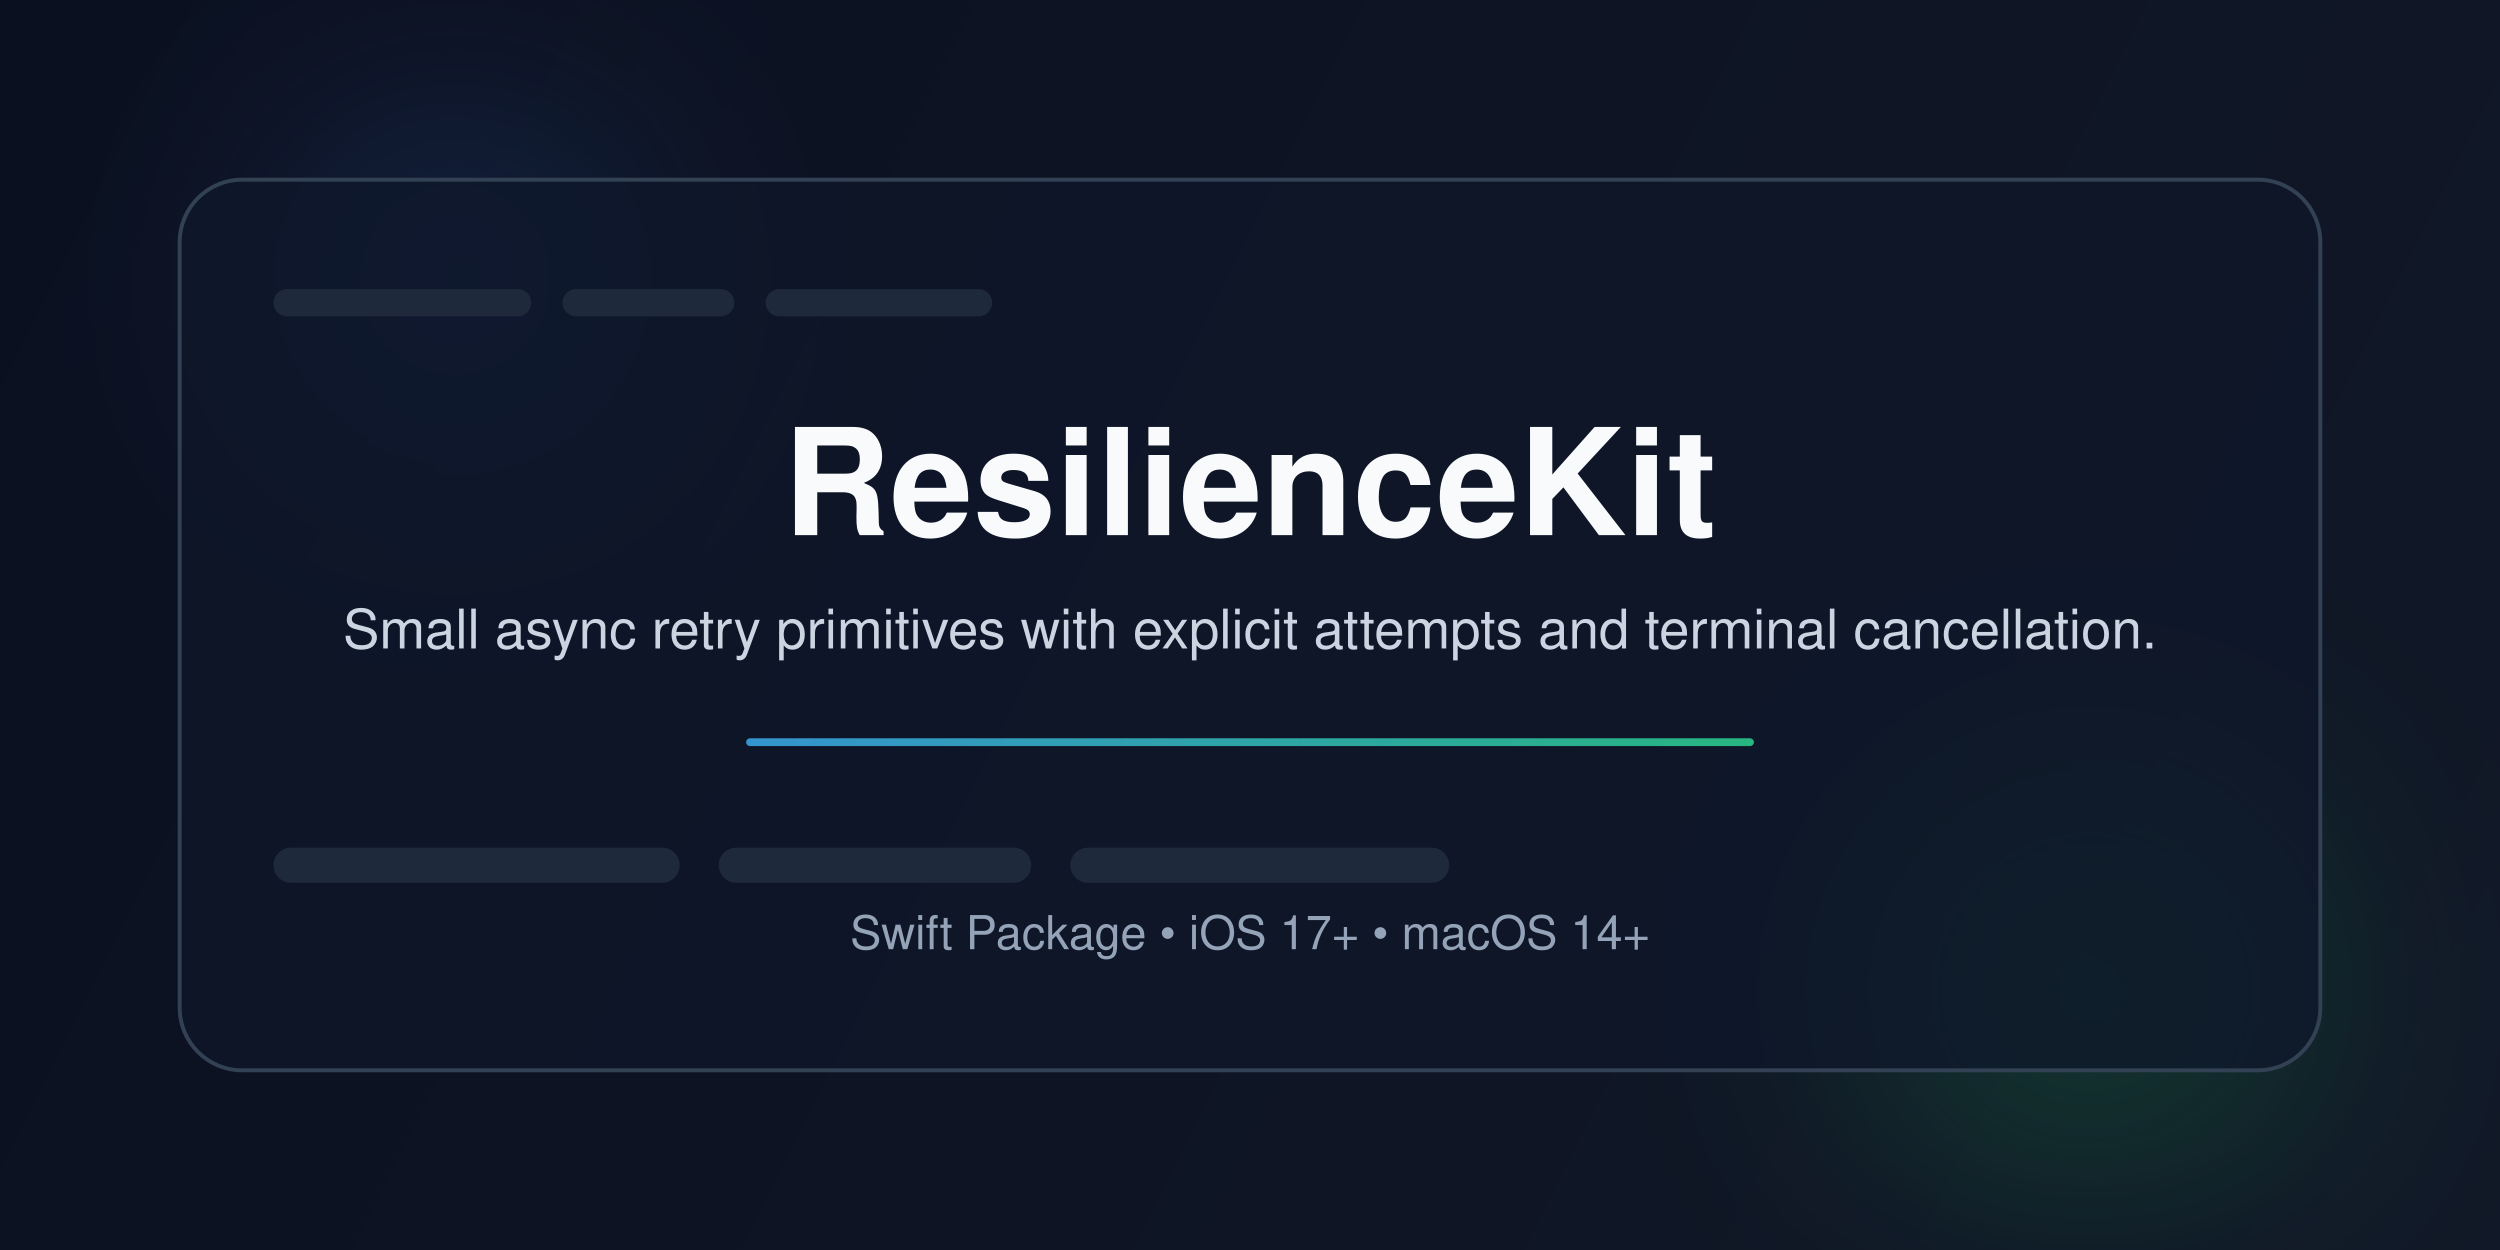
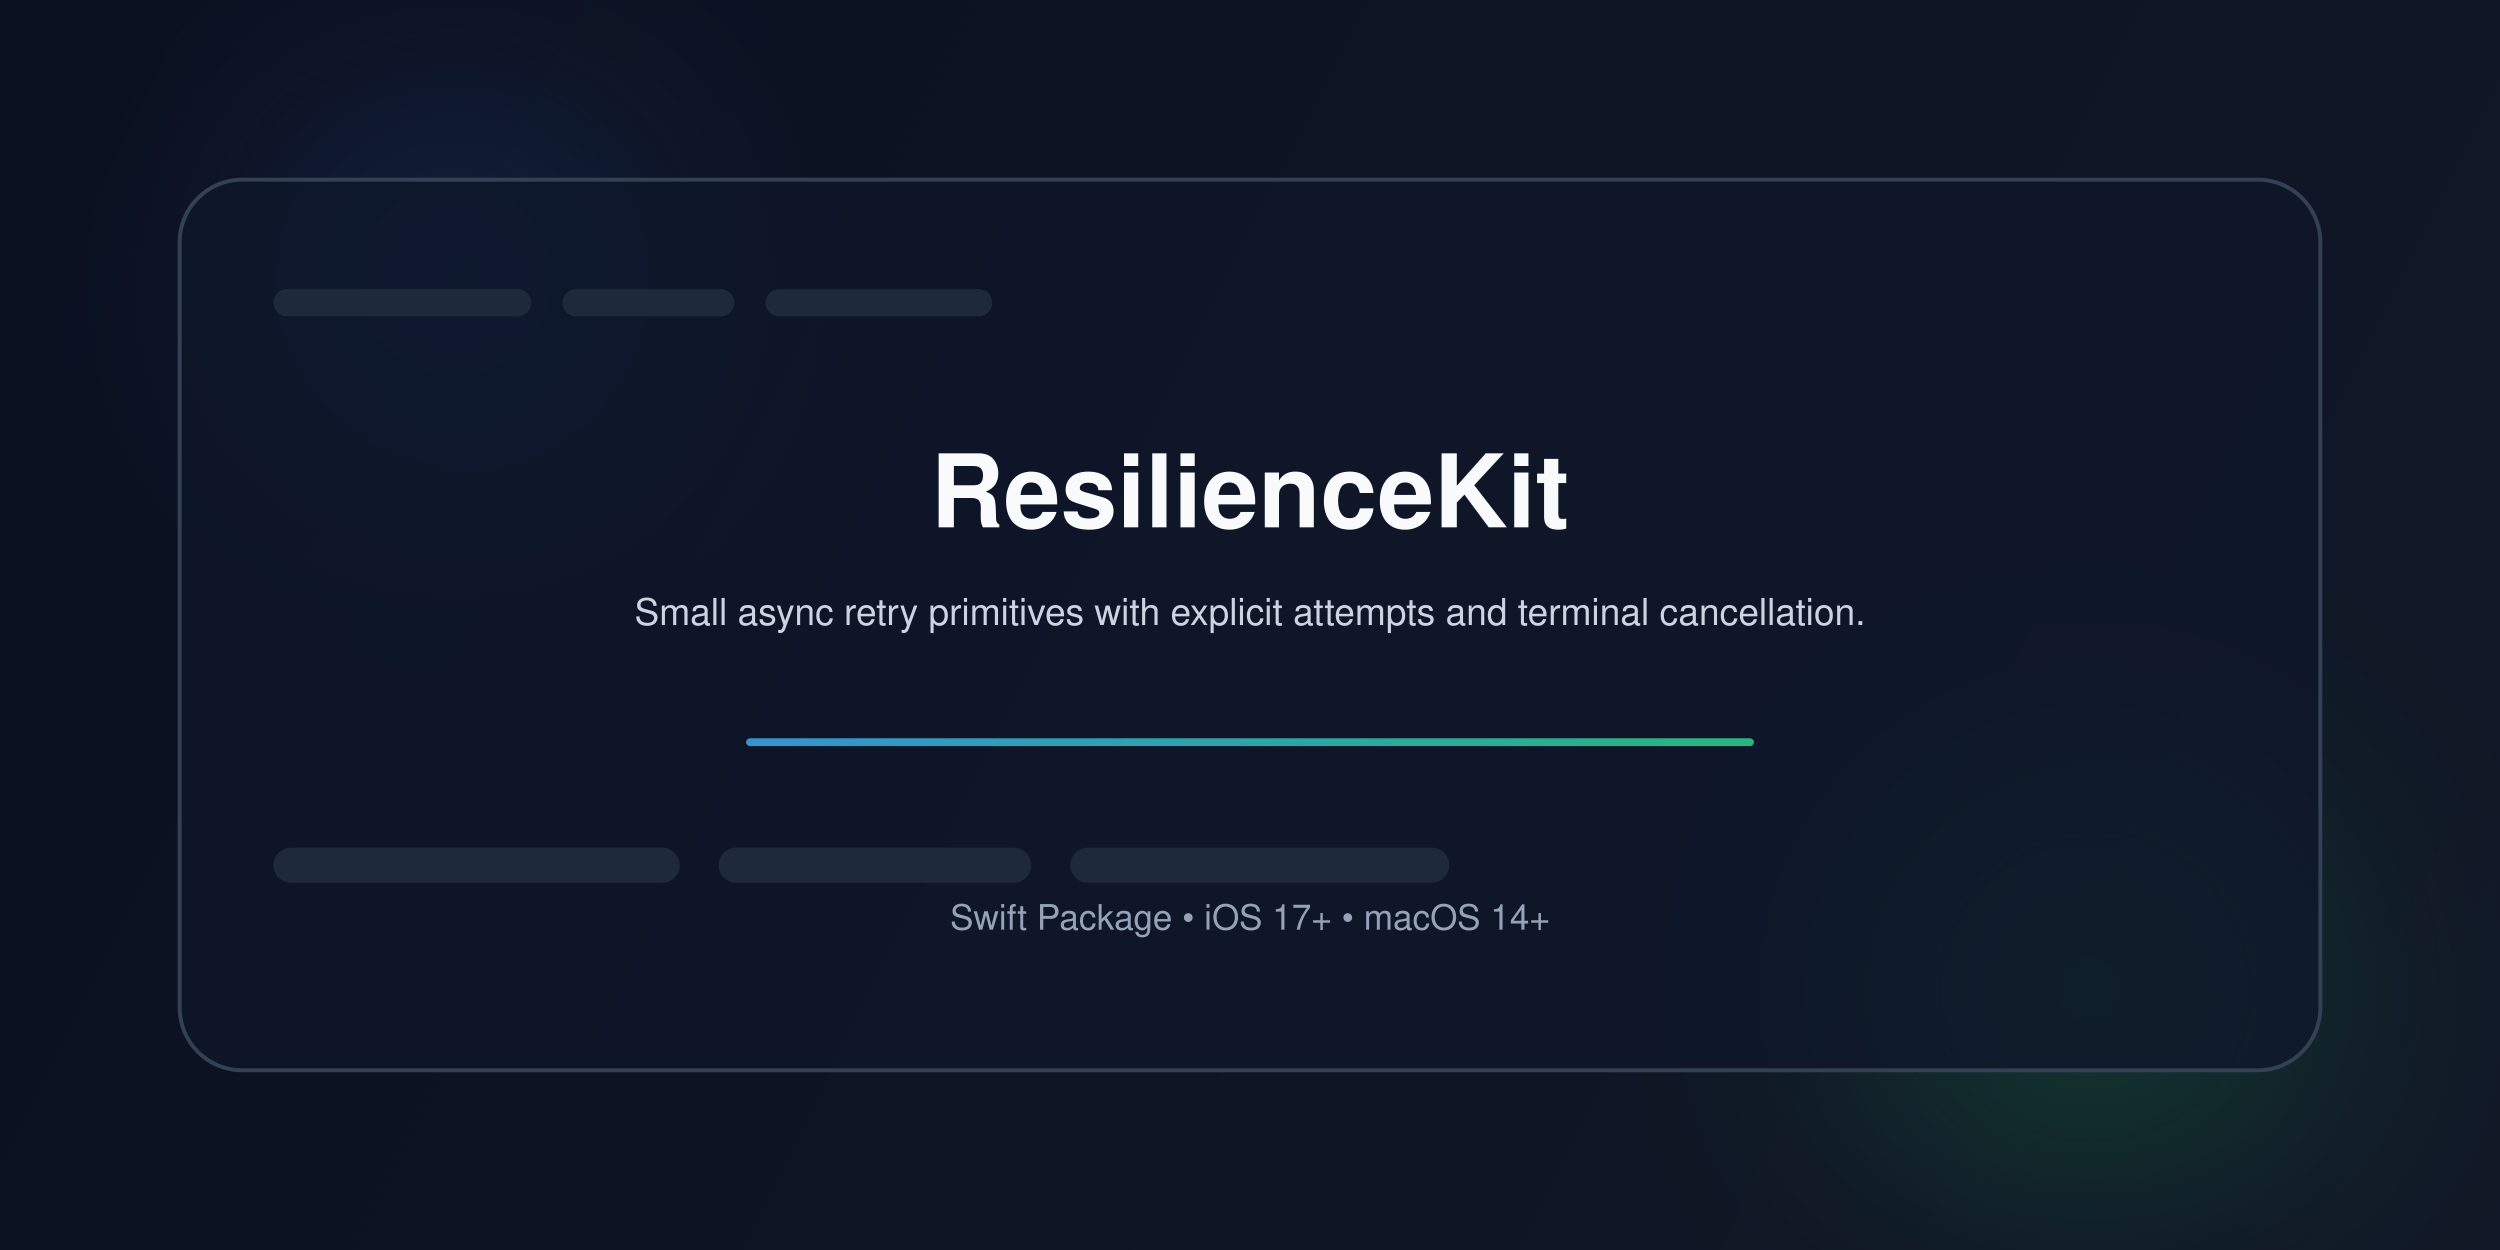
<svg xmlns="http://www.w3.org/2000/svg" width="1280" height="640" viewBox="0 0 1280 640" fill="none">
  <defs>
    <linearGradient id="bg" x1="0" y1="0" x2="1280" y2="640" gradientUnits="userSpaceOnUse">
      <stop stop-color="#0B1020" />
      <stop offset="1" stop-color="#111827" />
    </linearGradient>
    <linearGradient id="accent" x1="176" y1="172" x2="1104" y2="468" gradientUnits="userSpaceOnUse">
      <stop stop-color="#3B82F6" />
      <stop offset="1" stop-color="#22C55E" />
    </linearGradient>
    <filter id="blur" x="0" y="0" width="1280" height="640" filterUnits="userSpaceOnUse" color-interpolation-filters="sRGB">
      <feGaussianBlur stdDeviation="60" />
    </filter>
  </defs>
  <rect width="1280" height="640" fill="url(#bg)" />
  <g opacity="0.16" filter="url(#blur)">
    <circle cx="233" cy="143" r="92" fill="#3B82F6" />
    <circle cx="1070" cy="507" r="128" fill="#22C55E" />
  </g>
  <rect x="92" y="92" width="1096" height="456" rx="32" fill="#0F172A" fill-opacity="0.72" stroke="#334155" stroke-width="2" />
  <rect x="140" y="148" width="132" height="14" rx="7" fill="#1E293B" />
  <rect x="288" y="148" width="88" height="14" rx="7" fill="#1E293B" />
  <rect x="392" y="148" width="116" height="14" rx="7" fill="#1E293B" />
  <rect x="140" y="434" width="208" height="18" rx="9" fill="#1E293B" />
  <rect x="368" y="434" width="160" height="18" rx="9" fill="#1E293B" />
  <rect x="548" y="434" width="194" height="18" rx="9" fill="#1E293B" />
-   <text x="640" y="274" text-anchor="middle" fill="#F8FAFC" font-size="76" font-weight="700" font-family="Helvetica, Arial, sans-serif">ResilienceKit</text>
-   <text x="640" y="332" text-anchor="middle" fill="#CBD5E1" font-size="28" font-weight="500" font-family="Helvetica, Arial, sans-serif">Small async retry primitives with explicit attempts and terminal cancellation.</text>
+   <text x="640" y="270" text-anchor="middle" fill="#F8FAFC" font-size="52" font-weight="700" font-family="Helvetica, Arial, sans-serif">ResilienceKit</text>
+   <text x="640" y="320" text-anchor="middle" fill="#CBD5E1" font-size="19" font-weight="500" font-family="Helvetica, Arial, sans-serif">Small async retry primitives with explicit attempts and terminal cancellation.</text>
  <rect x="382" y="378" width="516" height="4" rx="2" fill="url(#accent)" />
-   <text x="640" y="486" text-anchor="middle" fill="#94A3B8" font-size="24" font-weight="500" font-family="Helvetica, Arial, sans-serif">Swift Package • iOS 17+ • macOS 14+</text>
+   <text x="640" y="476" text-anchor="middle" fill="#94A3B8" font-size="18" font-weight="500" font-family="Helvetica, Arial, sans-serif">Swift Package • iOS 17+ • macOS 14+</text>
</svg>
